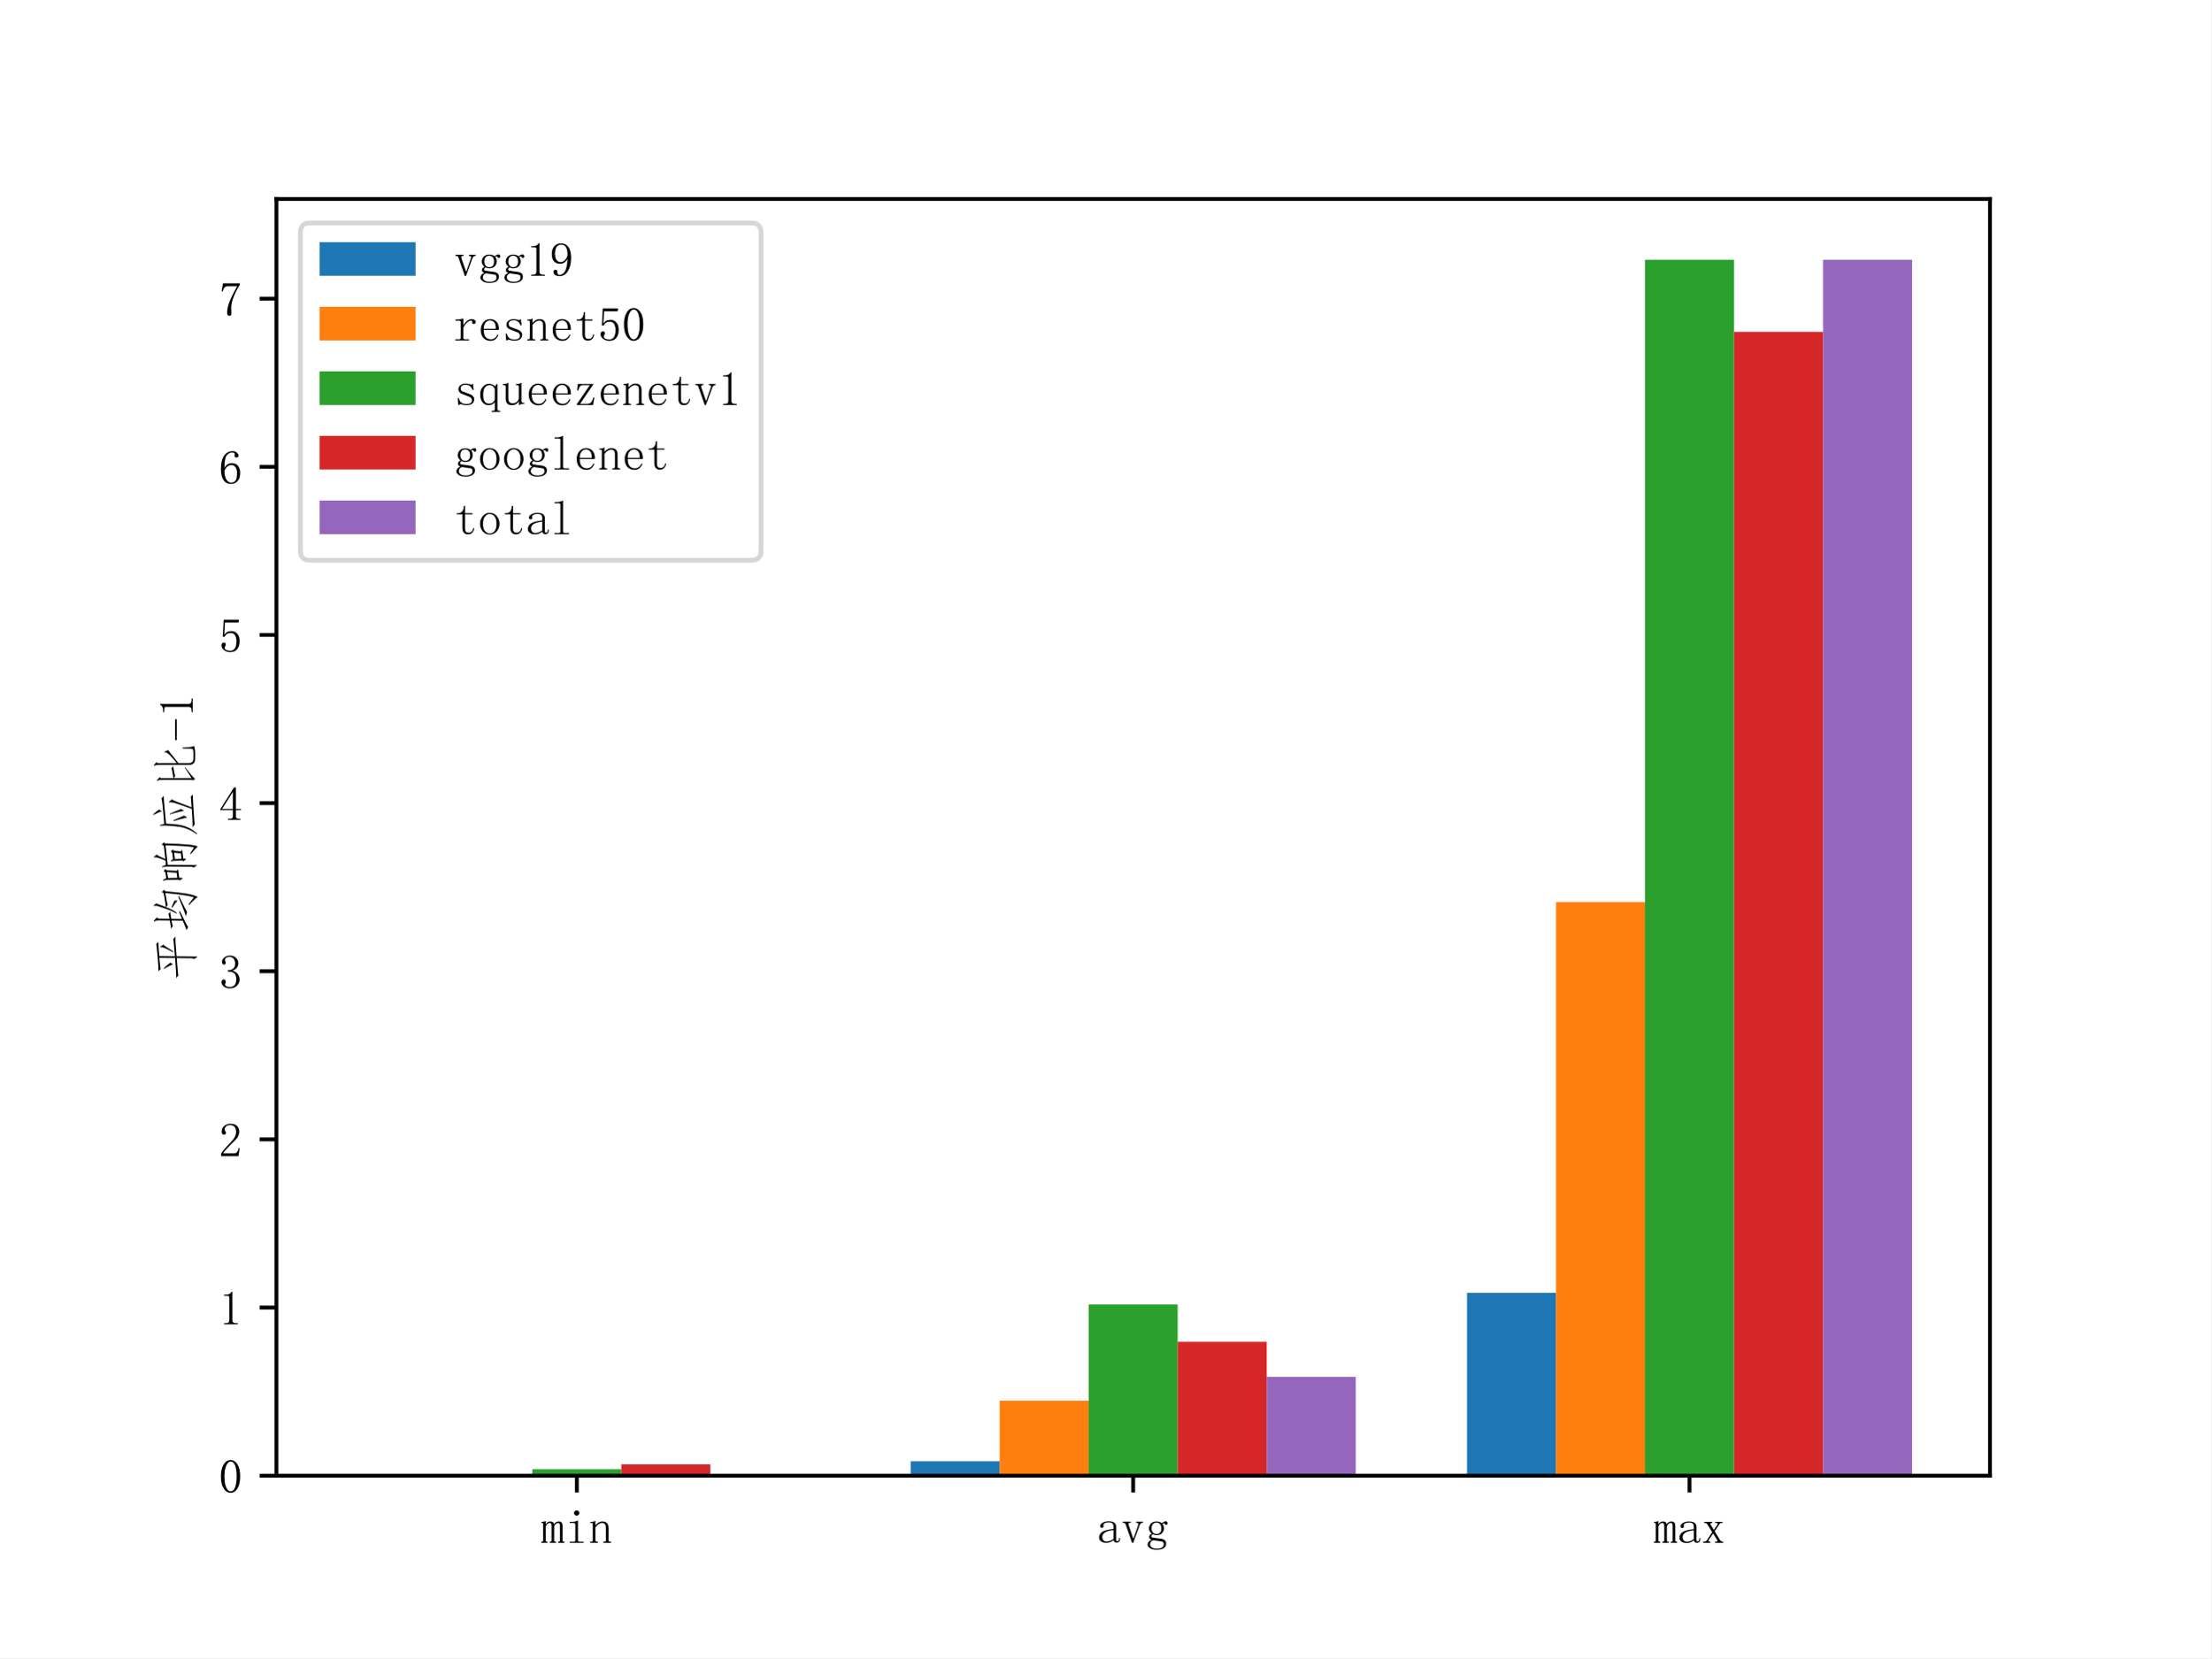
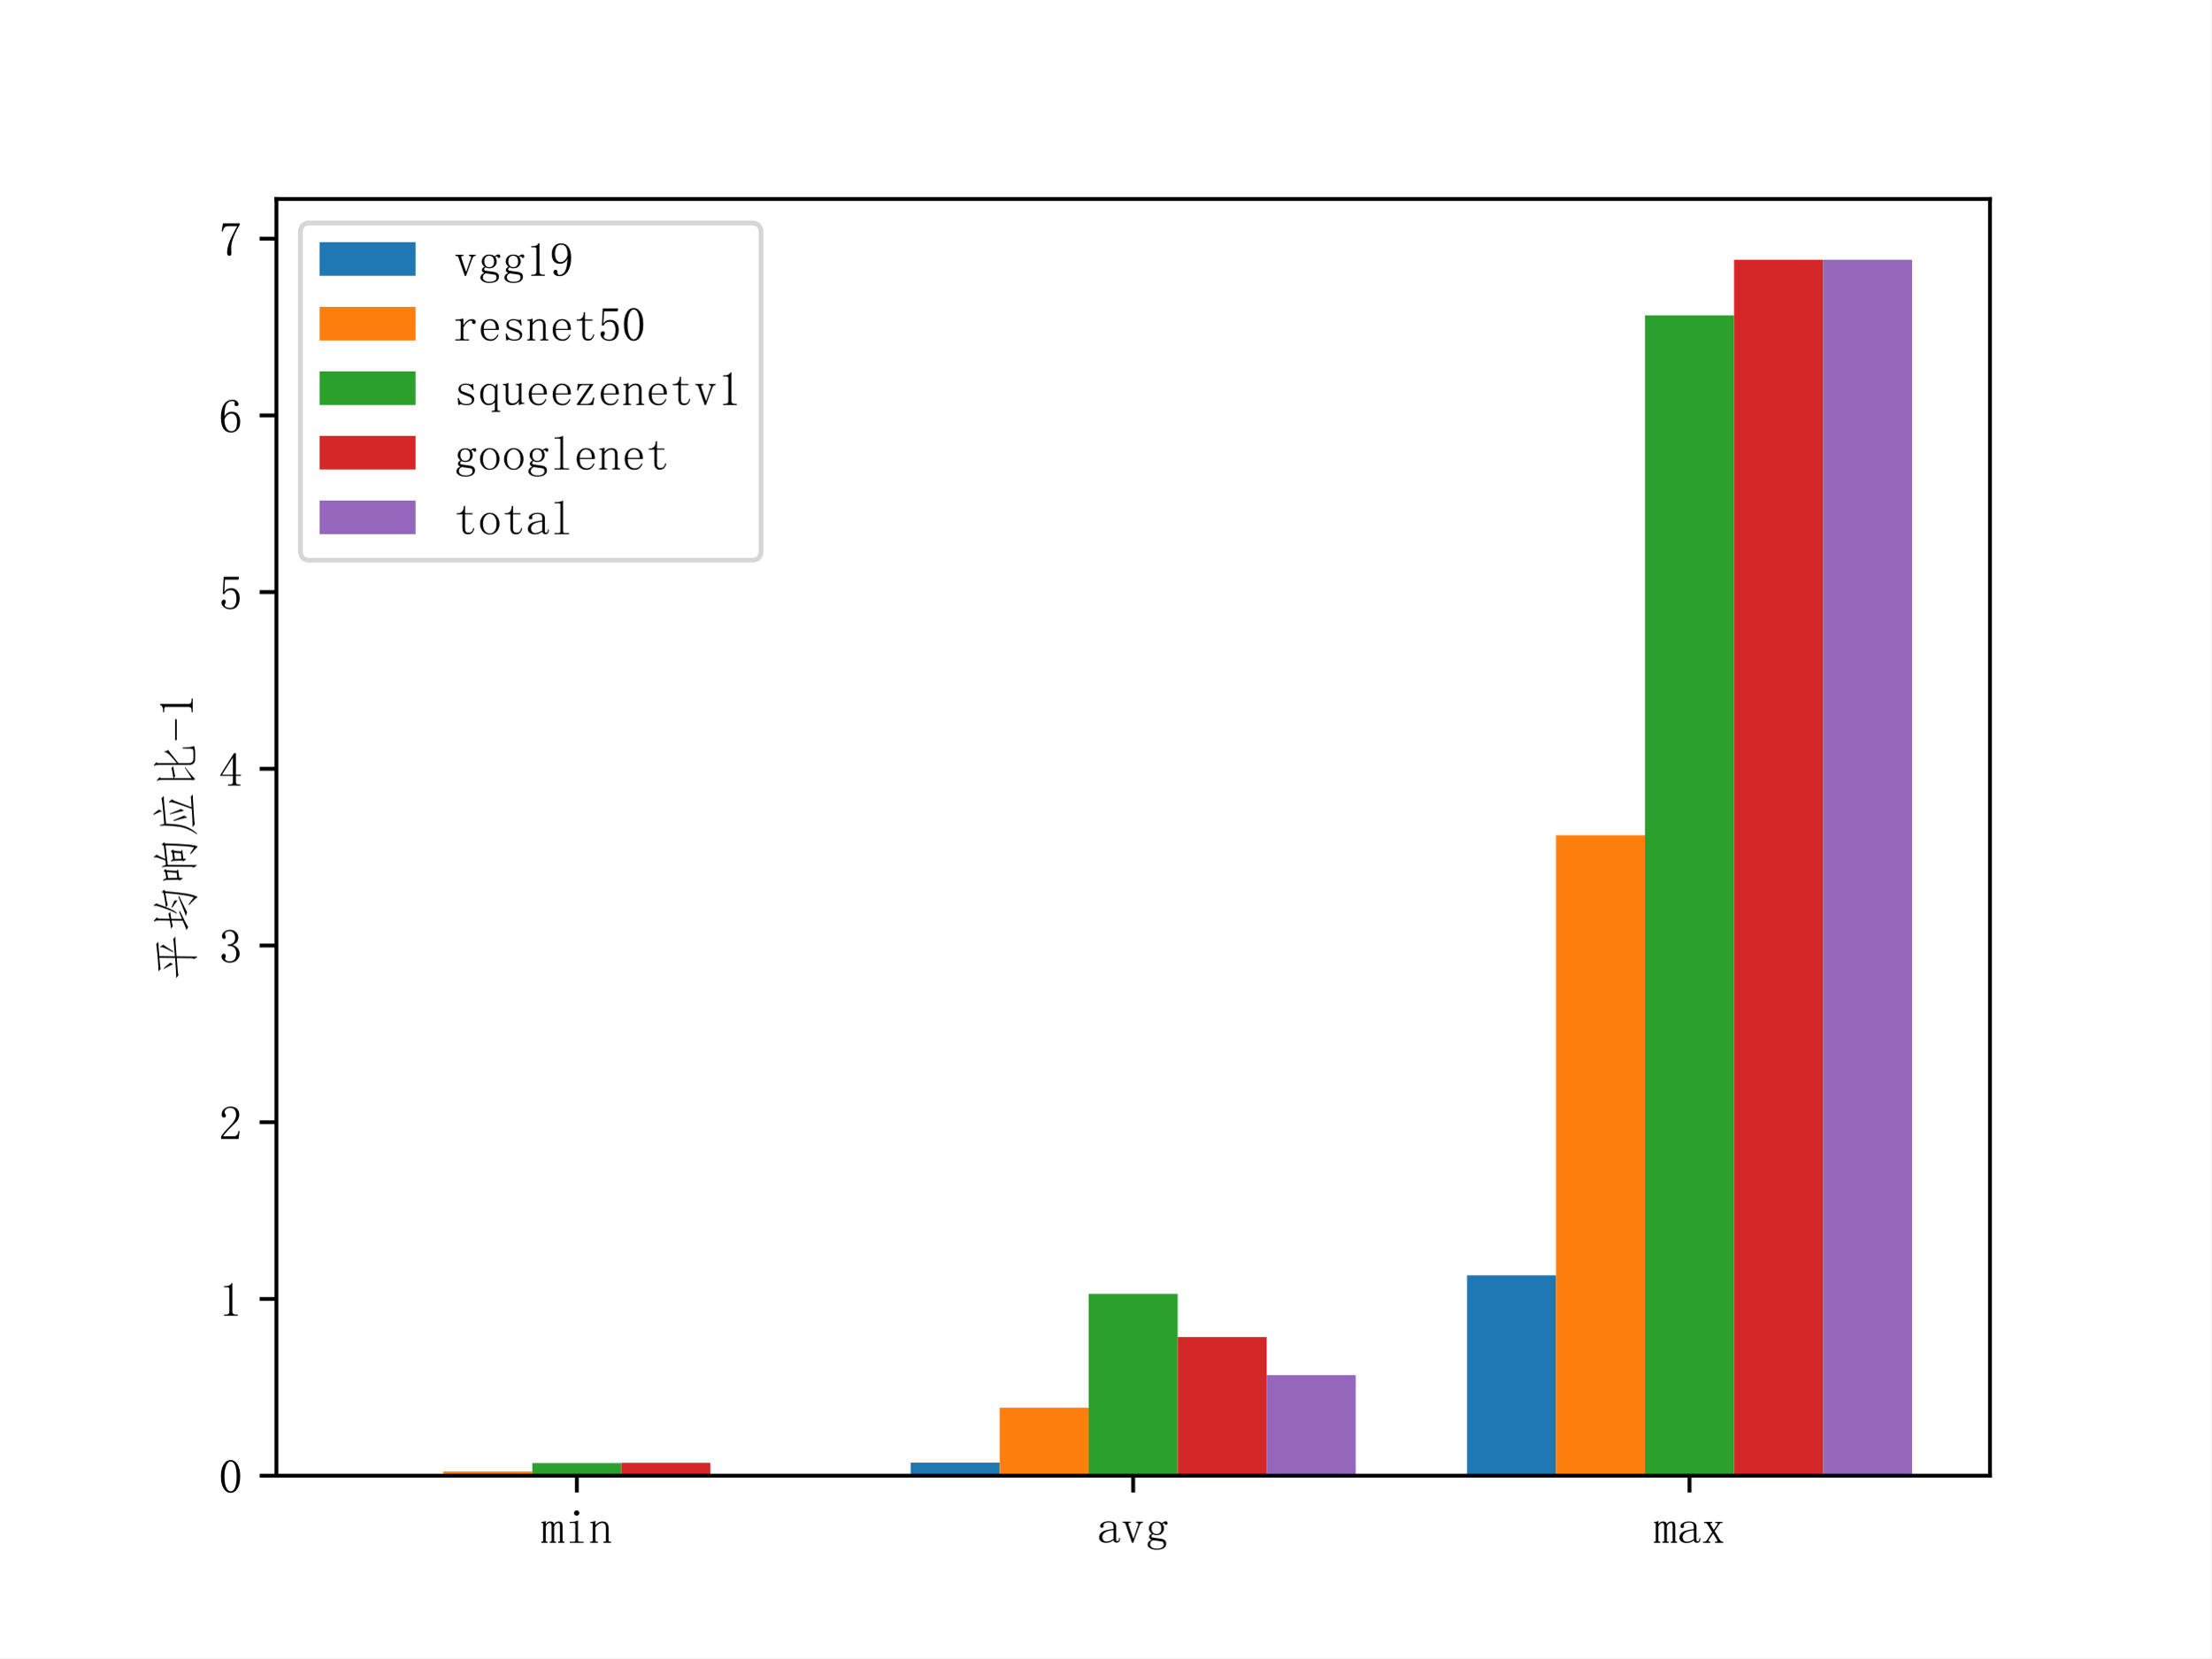
<svg xmlns="http://www.w3.org/2000/svg" xmlns:xlink="http://www.w3.org/1999/xlink" width="460.8pt" height="345.6pt" viewBox="0 0 460.8 345.6" version="1.1">
  <defs>
    <style type="text/css">*{stroke-linejoin: round; stroke-linecap: butt}</style>
  </defs>
  <g id="figure_1">
    <g id="patch_1">
      <path d="M 0 345.6  L 460.8 345.6  L 460.8 0  L 0 0  z " style="fill: #ffffff" />
    </g>
    <g id="axes_1">
      <g id="patch_2">
        <path d="M 57.6 307.584  L 414.72 307.584  L 414.72 41.472  L 57.6 41.472  z " style="fill: #ffffff" />
      </g>
      <g id="patch_3">
-         <path d="M 73.833 307.584  L 92.384 307.584  L 92.384 307.584  L 73.833 307.584  z " clip-path="url(#pb7e37847f2)" style="fill: #1f77b4" />
+         <path d="M 73.833 307.584  L 92.384 307.584  L 92.384 307.584  L 73.833 307.584  z " clip-path="url(#p6bea89e217)" style="fill: #1f77b4" />
      </g>
      <g id="patch_4">
-         <path d="M 189.781 307.584  L 208.332 307.584  L 208.332 304.57  L 189.781 304.57  z " clip-path="url(#pb7e37847f2)" style="fill: #1f77b4" />
+         <path d="M 189.781 307.584  L 208.332 307.584  L 208.332 304.864  L 189.781 304.864  z " clip-path="url(#p6bea89e217)" style="fill: #1f77b4" />
      </g>
      <g id="patch_5">
-         <path d="M 305.729 307.584  L 324.281 307.584  L 324.281 269.467  L 305.729 269.467  z " clip-path="url(#pb7e37847f2)" style="fill: #1f77b4" />
+         <path d="M 305.729 307.584  L 324.281 307.584  L 324.281 265.823  L 305.729 265.823  z " clip-path="url(#p6bea89e217)" style="fill: #1f77b4" />
      </g>
      <g id="patch_6">
-         <path d="M 92.384 307.584  L 110.936 307.584  L 110.936 307.584  L 92.384 307.584  z " clip-path="url(#pb7e37847f2)" style="fill: #ff7f0e" />
+         <path d="M 92.384 307.584  L 110.936 307.584  L 110.936 306.704  L 92.384 306.704  z " clip-path="url(#p6bea89e217)" style="fill: #ff7f0e" />
      </g>
      <g id="patch_7">
-         <path d="M 208.332 307.584  L 226.884 307.584  L 226.884 291.934  L 208.332 291.934  z " clip-path="url(#pb7e37847f2)" style="fill: #ff7f0e" />
+         <path d="M 208.332 307.584  L 226.884 307.584  L 226.884 293.402  L 208.332 293.402  z " clip-path="url(#p6bea89e217)" style="fill: #ff7f0e" />
      </g>
      <g id="patch_8">
-         <path d="M 324.281 307.584  L 342.832 307.584  L 342.832 188.036  L 324.281 188.036  z " clip-path="url(#pb7e37847f2)" style="fill: #ff7f0e" />
+         <path d="M 324.281 307.584  L 342.832 307.584  L 342.832 174.101  L 324.281 174.101  z " clip-path="url(#p6bea89e217)" style="fill: #ff7f0e" />
      </g>
      <g id="patch_9">
-         <path d="M 110.936 307.584  L 129.488 307.584  L 129.488 306.234  L 110.936 306.234  z " clip-path="url(#pb7e37847f2)" style="fill: #2ca02c" />
+         <path d="M 110.936 307.584  L 129.488 307.584  L 129.488 304.95  L 110.936 304.95  z " clip-path="url(#p6bea89e217)" style="fill: #2ca02c" />
      </g>
      <g id="patch_10">
-         <path d="M 226.884 307.584  L 245.436 307.584  L 245.436 271.899  L 226.884 271.899  z " clip-path="url(#pb7e37847f2)" style="fill: #2ca02c" />
+         <path d="M 226.884 307.584  L 245.436 307.584  L 245.436 269.699  L 226.884 269.699  z " clip-path="url(#p6bea89e217)" style="fill: #2ca02c" />
      </g>
      <g id="patch_11">
-         <path d="M 342.832 307.584  L 361.384 307.584  L 361.384 54.144  L 342.832 54.144  z " clip-path="url(#pb7e37847f2)" style="fill: #2ca02c" />
+         <path d="M 342.832 307.584  L 361.384 307.584  L 361.384 65.734  L 342.832 65.734  z " clip-path="url(#p6bea89e217)" style="fill: #2ca02c" />
      </g>
      <g id="patch_12">
-         <path d="M 129.488 307.584  L 148.039 307.584  L 148.039 305.204  L 129.488 305.204  z " clip-path="url(#pb7e37847f2)" style="fill: #d62728" />
+         <path d="M 129.488 307.584  L 148.039 307.584  L 148.039 304.903  L 129.488 304.903  z " clip-path="url(#p6bea89e217)" style="fill: #d62728" />
      </g>
      <g id="patch_13">
-         <path d="M 245.436 307.584  L 263.988 307.584  L 263.988 279.672  L 245.436 279.672  z " clip-path="url(#pb7e37847f2)" style="fill: #d62728" />
+         <path d="M 245.436 307.584  L 263.988 307.584  L 263.988 278.683  L 245.436 278.683  z " clip-path="url(#p6bea89e217)" style="fill: #d62728" />
      </g>
      <g id="patch_14">
-         <path d="M 361.384 307.584  L 379.936 307.584  L 379.936 69.171  L 361.384 69.171  z " clip-path="url(#pb7e37847f2)" style="fill: #d62728" />
+         <path d="M 361.384 307.584  L 379.936 307.584  L 379.936 54.144  L 361.384 54.144  z " clip-path="url(#p6bea89e217)" style="fill: #d62728" />
      </g>
      <g id="patch_15">
-         <path d="M 148.039 307.584  L 166.591 307.584  L 166.591 307.584  L 148.039 307.584  z " clip-path="url(#pb7e37847f2)" style="fill: #9467bd" />
+         <path d="M 148.039 307.584  L 166.591 307.584  L 166.591 307.584  L 148.039 307.584  z " clip-path="url(#p6bea89e217)" style="fill: #9467bd" />
      </g>
      <g id="patch_16">
-         <path d="M 263.988 307.584  L 282.539 307.584  L 282.539 286.986  L 263.988 286.986  z " clip-path="url(#pb7e37847f2)" style="fill: #9467bd" />
+         <path d="M 263.988 307.584  L 282.539 307.584  L 282.539 286.627  L 263.988 286.627  z " clip-path="url(#p6bea89e217)" style="fill: #9467bd" />
      </g>
      <g id="patch_17">
-         <path d="M 379.936 307.584  L 398.487 307.584  L 398.487 54.144  L 379.936 54.144  z " clip-path="url(#pb7e37847f2)" style="fill: #9467bd" />
+         <path d="M 379.936 307.584  L 398.487 307.584  L 398.487 54.144  L 379.936 54.144  z " clip-path="url(#p6bea89e217)" style="fill: #9467bd" />
      </g>
      <g id="matplotlib.axis_1">
        <g id="xtick_1">
          <g id="line2d_1">
            <defs>
-               <path id="m037abd3a7f" d="M 0 0  L 0 3.5  " style="stroke: #000000; stroke-width: 0.8" />
-             </defs>
-             <g>
-               <use xlink:href="#m037abd3a7f" x="120.212" y="307.584" style="stroke: #000000; stroke-width: 0.8" />
+               <path id="m8d8e698fc1" d="M 0 0  L 0 3.5  " style="stroke: #000000; stroke-width: 0.8" />
+             </defs>
+             <g>
+               <use xlink:href="#m8d8e698fc1" x="120.212" y="307.584" style="stroke: #000000; stroke-width: 0.8" />
            </g>
          </g>
          <g id="text_1">
            <g transform="translate(112.7119 321.5762)scale(0.1 -0.1)">
              <defs>
                <path id="FangSong-6d" d="M 150 2800  Q 275 2800 400 2825  Q 525 2850 600 2900  L 650 2900  L 650 2475  Q 775 2675 925 2762  Q 1075 2850 1250 2850  Q 1475 2850 1600 2762  Q 1725 2675 1750 2475  Q 1875 2675 2037 2762  Q 2200 2850 2375 2850  Q 2675 2850 2787 2675  Q 2900 2500 2900 2225  L 2900 325  Q 2900 225 2950 187  Q 3000 150 3100 150  L 3150 150  L 3150 0  L 2300 0  L 2300 150  L 2350 150  Q 2450 150 2500 187  Q 2550 225 2550 325  L 2550 2200  Q 2550 2475 2487 2562  Q 2425 2650 2300 2650  Q 2125 2650 1987 2525  Q 1850 2400 1775 2175  L 1775 325  Q 1775 225 1825 187  Q 1875 150 1975 150  L 2025 150  L 2025 0  L 1175 0  L 1175 150  L 1225 150  Q 1325 150 1375 187  Q 1425 225 1425 325  L 1425 2200  Q 1425 2425 1375 2537  Q 1325 2650 1175 2650  Q 1000 2650 862 2525  Q 725 2400 650 2150  L 650 325  Q 650 225 700 187  Q 750 150 850 150  L 900 150  L 900 0  L 50 0  L 50 150  L 100 150  Q 200 150 250 187  Q 300 225 300 325  L 300 2500  Q 300 2575 275 2612  Q 250 2650 175 2650  L 75 2650  L 75 2800  L 150 2800  z " transform="scale(0.015625)" />
                <path id="FangSong-69" d="M 1400 2425  Q 1400 2525 1350 2587  Q 1300 2650 1175 2650  L 650 2650  L 650 2800  L 900 2800  Q 1125 2800 1325 2837  Q 1525 2875 1700 2975  L 1750 2975  L 1750 350  Q 1750 250 1812 200  Q 1875 150 1975 150  L 2500 150  L 2500 0  L 650 0  L 650 150  L 1175 150  Q 1300 150 1350 200  Q 1400 250 1400 350  L 1400 2425  z M 1925 3975  Q 1925 3825 1825 3725  Q 1725 3625 1575 3625  Q 1425 3625 1325 3725  Q 1225 3825 1225 3975  Q 1225 4125 1325 4225  Q 1425 4325 1575 4325  Q 1725 4325 1825 4225  Q 1925 4125 1925 3975  z " transform="scale(0.015625)" />
                <path id="FangSong-6e" d="M 175 0  L 175 150  L 300 150  Q 425 150 475 200  Q 525 250 525 350  L 525 2500  Q 525 2575 500 2612  Q 475 2650 400 2650  L 200 2650  L 200 2800  L 375 2800  Q 500 2800 612 2825  Q 725 2850 825 2925  L 875 2925  L 875 2350  Q 1100 2600 1325 2725  Q 1550 2850 1800 2850  Q 2225 2850 2425 2625  Q 2625 2400 2625 1950  L 2625 350  Q 2625 250 2687 200  Q 2750 150 2850 150  L 2975 150  L 2975 0  L 1925 0  L 1925 150  L 2050 150  Q 2175 150 2225 200  Q 2275 250 2275 350  L 2275 2025  Q 2275 2325 2150 2487  Q 2025 2650 1775 2650  Q 1550 2650 1312 2500  Q 1075 2350 875 2075  L 875 350  Q 875 250 937 200  Q 1000 150 1100 150  L 1225 150  L 1225 0  L 175 0  z " transform="scale(0.015625)" />
              </defs>
              <use xlink:href="#FangSong-6d" />
              <use xlink:href="#FangSong-69" x="50" />
              <use xlink:href="#FangSong-6e" x="100" />
            </g>
          </g>
        </g>
        <g id="xtick_2">
          <g id="line2d_2">
            <g>
-               <use xlink:href="#m037abd3a7f" x="236.16" y="307.584" style="stroke: #000000; stroke-width: 0.8" />
+               <use xlink:href="#m8d8e698fc1" x="236.16" y="307.584" style="stroke: #000000; stroke-width: 0.8" />
            </g>
          </g>
          <g id="text_2">
            <g transform="translate(228.66 321.5371)scale(0.1 -0.1)">
              <defs>
                <path id="FangSong-61" d="M 1200 -25  Q 750 -25 500 187  Q 250 400 250 675  Q 250 1125 637 1412  Q 1025 1700 2175 1825  L 2175 2125  Q 2175 2375 2062 2537  Q 1950 2700 1550 2700  Q 1125 2700 950 2562  Q 775 2425 825 2275  Q 875 2175 825 2075  Q 775 1975 625 1975  Q 525 1975 462 2037  Q 400 2100 400 2225  Q 400 2450 725 2650  Q 1050 2850 1525 2850  Q 2025 2850 2275 2662  Q 2525 2475 2525 2125  L 2525 475  Q 2525 275 2562 237  Q 2600 200 2700 200  Q 2825 200 2875 312  Q 2925 425 2925 625  L 3050 625  Q 3050 275 2925 137  Q 2800 0 2600 0  Q 2425 0 2325 75  Q 2225 150 2175 325  Q 1925 150 1712 62  Q 1500 -25 1200 -25  z M 675 750  Q 675 525 812 337  Q 950 150 1250 150  Q 1475 150 1700 237  Q 1925 325 2175 500  L 2175 1675  Q 1325 1575 1000 1337  Q 675 1100 675 750  z " transform="scale(0.015625)" />
                <path id="FangSong-76" d="M 1600 -25  L 1450 -25  L 600 2425  Q 575 2525 500 2587  Q 425 2650 325 2650  L 200 2650  L 200 2800  L 1275 2800  L 1275 2650  L 1175 2650  Q 1025 2650 987 2575  Q 950 2500 1000 2325  L 1600 575  L 1650 575  L 2250 2300  Q 2325 2475 2262 2562  Q 2200 2650 2050 2650  L 2000 2650  L 2000 2800  L 2900 2800  L 2900 2650  L 2850 2650  Q 2700 2650 2612 2562  Q 2525 2475 2450 2300  L 1600 -25  z " transform="scale(0.015625)" />
                <path id="FangSong-67" d="M 850 1875  Q 850 1575 1025 1362  Q 1200 1150 1500 1150  Q 1825 1150 1987 1337  Q 2150 1525 2150 1875  Q 2150 2300 1962 2487  Q 1775 2675 1500 2675  Q 1225 2675 1037 2487  Q 850 2300 850 1875  z M 2075 525  Q 2450 475 2625 312  Q 2800 150 2800 -125  Q 2800 -500 2487 -725  Q 2175 -950 1500 -950  Q 975 -950 650 -737  Q 325 -525 325 -250  Q 325 -75 450 100  Q 575 275 850 375  Q 700 450 612 537  Q 525 625 525 750  Q 525 900 625 1012  Q 725 1125 875 1200  Q 725 1325 612 1500  Q 500 1675 500 1875  Q 500 2250 762 2537  Q 1025 2825 1500 2825  Q 1700 2825 1887 2775  Q 2075 2725 2200 2600  Q 2375 2725 2512 2787  Q 2650 2850 2750 2850  Q 2875 2850 2925 2762  Q 2975 2675 2975 2600  Q 2975 2500 2937 2437  Q 2900 2375 2800 2375  Q 2725 2375 2675 2412  Q 2625 2450 2600 2525  Q 2575 2600 2487 2587  Q 2400 2575 2300 2500  Q 2400 2400 2450 2225  Q 2500 2050 2500 1875  Q 2500 1575 2262 1287  Q 2025 1000 1500 1000  Q 1350 1000 1225 1037  Q 1100 1075 1025 1125  Q 925 1075 875 1000  Q 825 925 825 875  Q 825 775 875 725  Q 925 675 1025 675  Q 1350 625 1612 587  Q 1875 550 2075 525  z M 1050 325  Q 825 225 737 87  Q 650 -50 650 -250  Q 650 -450 875 -625  Q 1100 -800 1550 -800  Q 1975 -800 2225 -662  Q 2475 -525 2475 -250  Q 2475 -75 2412 25  Q 2350 125 2225 150  Q 1975 200 1675 237  Q 1375 275 1050 325  z " transform="scale(0.015625)" />
              </defs>
              <use xlink:href="#FangSong-61" />
              <use xlink:href="#FangSong-76" x="50" />
              <use xlink:href="#FangSong-67" x="100" />
            </g>
          </g>
        </g>
        <g id="xtick_3">
          <g id="line2d_3">
            <g>
-               <use xlink:href="#m037abd3a7f" x="352.108" y="307.584" style="stroke: #000000; stroke-width: 0.8" />
+               <use xlink:href="#m8d8e698fc1" x="352.108" y="307.584" style="stroke: #000000; stroke-width: 0.8" />
            </g>
          </g>
          <g id="text_3">
            <g transform="translate(344.6081 321.5762)scale(0.1 -0.1)">
              <defs>
                <path id="FangSong-78" d="M 1650 1725  L 2100 2400  Q 2175 2500 2162 2575  Q 2150 2650 1975 2650  L 1825 2650  L 1825 2800  L 2800 2800  L 2800 2650  L 2675 2650  Q 2625 2650 2550 2637  Q 2475 2625 2425 2550  L 1750 1550  L 2450 400  Q 2525 275 2637 212  Q 2750 150 2800 150  L 2900 150  L 2900 0  L 1800 0  L 1800 150  L 1950 150  Q 2100 150 2112 225  Q 2125 300 2075 400  L 1550 1250  L 950 375  Q 925 250 962 200  Q 1000 150 1100 150  L 1175 150  L 1175 0  L 200 0  L 200 150  L 350 150  Q 450 150 575 225  Q 700 300 775 450  L 1425 1425  L 775 2475  Q 750 2525 675 2587  Q 600 2650 475 2650  L 350 2650  L 350 2800  L 1425 2800  L 1425 2650  L 1350 2650  Q 1225 2650 1200 2575  Q 1175 2500 1225 2400  L 1650 1725  z " transform="scale(0.015625)" />
              </defs>
              <use xlink:href="#FangSong-6d" />
              <use xlink:href="#FangSong-61" x="50" />
              <use xlink:href="#FangSong-78" x="100" />
            </g>
          </g>
        </g>
      </g>
      <g id="matplotlib.axis_2">
        <g id="ytick_1">
          <g id="line2d_4">
            <defs>
-               <path id="m20fbd1ed4d" d="M 0 0  L -3.5 0  " style="stroke: #000000; stroke-width: 0.8" />
-             </defs>
-             <g>
-               <use xlink:href="#m20fbd1ed4d" x="57.6" y="307.584" style="stroke: #000000; stroke-width: 0.8" />
+               <path id="mf6e0e2949a" d="M 0 0  L -3.5 0  " style="stroke: #000000; stroke-width: 0.8" />
+             </defs>
+             <g>
+               <use xlink:href="#mf6e0e2949a" x="57.6" y="307.584" style="stroke: #000000; stroke-width: 0.8" />
            </g>
          </g>
          <g id="text_4">
            <g transform="translate(45.6 311.0801)scale(0.1 -0.1)">
              <defs>
                <path id="FangSong-30" d="M 1575 4125  Q 1225 4125 987 3587  Q 750 3050 750 2150  Q 750 1200 987 675  Q 1225 150 1575 150  Q 1950 150 2162 675  Q 2375 1200 2375 2150  Q 2375 3050 2175 3587  Q 1975 4125 1575 4125  z M 1575 -50  Q 1025 -50 650 525  Q 275 1100 275 2150  Q 275 3125 637 3725  Q 1000 4325 1575 4325  Q 2125 4325 2487 3750  Q 2850 3175 2850 2150  Q 2850 1125 2487 537  Q 2125 -50 1575 -50  z " transform="scale(0.015625)" />
              </defs>
              <use xlink:href="#FangSong-30" />
            </g>
          </g>
        </g>
        <g id="ytick_2">
          <g id="line2d_5">
            <g>
-               <use xlink:href="#m20fbd1ed4d" x="57.6" y="272.535" style="stroke: #000000; stroke-width: 0.8" />
+               <use xlink:href="#mf6e0e2949a" x="57.6" y="270.749" style="stroke: #000000; stroke-width: 0.8" />
            </g>
          </g>
          <g id="text_5">
-             <g transform="translate(45.6 276.0314)scale(0.1 -0.1)">
+             <g transform="translate(45.6 274.2448)scale(0.1 -0.1)">
              <defs>
                <path id="FangSong-31" d="M 1800 4350  L 1800 550  Q 1800 350 1925 250  Q 2050 150 2275 150  L 2525 150  L 2525 0  L 700 0  L 700 150  L 925 150  Q 1175 150 1287 250  Q 1400 350 1400 550  L 1400 3575  Q 1400 3675 1337 3737  Q 1275 3800 1150 3800  L 700 3800  L 700 3950  L 925 3950  Q 1225 3950 1412 4050  Q 1600 4150 1700 4350  L 1800 4350  z " transform="scale(0.015625)" />
              </defs>
              <use xlink:href="#FangSong-31" />
            </g>
          </g>
        </g>
        <g id="ytick_3">
          <g id="line2d_6">
            <g>
-               <use xlink:href="#m20fbd1ed4d" x="57.6" y="237.487" style="stroke: #000000; stroke-width: 0.8" />
+               <use xlink:href="#mf6e0e2949a" x="57.6" y="233.913" style="stroke: #000000; stroke-width: 0.8" />
            </g>
          </g>
          <g id="text_6">
-             <g transform="translate(45.6 240.9827)scale(0.1 -0.1)">
+             <g transform="translate(45.6 237.4094)scale(0.1 -0.1)">
              <defs>
                <path id="FangSong-32" d="M 2300 3225  Q 2300 3675 2100 3912  Q 1900 4150 1500 4150  Q 1200 4150 987 3987  Q 775 3825 775 3575  Q 775 3425 862 3325  Q 950 3225 950 3125  Q 950 3000 887 2937  Q 825 2875 700 2875  Q 550 2875 462 2962  Q 375 3050 375 3250  Q 375 3775 750 4050  Q 1125 4325 1550 4325  Q 2150 4325 2437 4025  Q 2725 3725 2725 3275  Q 2725 2975 2587 2675  Q 2450 2375 2150 2100  Q 1425 1400 1037 962  Q 650 525 575 375  L 2050 375  Q 2275 375 2425 550  Q 2575 725 2625 1075  L 2775 1075  L 2625 0  L 300 0  L 300 325  Q 425 550 712 900  Q 1000 1250 1475 1725  Q 1900 2150 2100 2525  Q 2300 2900 2300 3225  z " transform="scale(0.015625)" />
              </defs>
              <use xlink:href="#FangSong-32" />
            </g>
          </g>
        </g>
        <g id="ytick_4">
          <g id="line2d_7">
            <g>
-               <use xlink:href="#m20fbd1ed4d" x="57.6" y="202.438" style="stroke: #000000; stroke-width: 0.8" />
+               <use xlink:href="#mf6e0e2949a" x="57.6" y="197.078" style="stroke: #000000; stroke-width: 0.8" />
            </g>
          </g>
          <g id="text_7">
-             <g transform="translate(45.6 205.934)scale(0.1 -0.1)">
+             <g transform="translate(45.6 200.5741)scale(0.1 -0.1)">
              <defs>
                <path id="FangSong-33" d="M 2775 1150  Q 2775 675 2425 312  Q 2075 -50 1450 -50  Q 1000 -50 675 200  Q 350 450 350 775  Q 350 925 450 1037  Q 550 1150 650 1150  Q 800 1150 862 1037  Q 925 925 925 850  Q 925 725 875 637  Q 825 550 825 475  Q 825 325 1012 225  Q 1200 125 1425 125  Q 1875 125 2100 387  Q 2325 650 2325 1200  Q 2325 1650 2087 1925  Q 1850 2200 1200 2200  L 1200 2375  Q 1700 2375 1937 2612  Q 2175 2850 2175 3275  Q 2175 3625 1987 3887  Q 1800 4150 1400 4150  Q 1225 4150 1025 4062  Q 825 3975 825 3775  Q 825 3575 875 3525  Q 925 3475 925 3400  Q 925 3275 875 3200  Q 825 3125 700 3125  Q 600 3125 512 3200  Q 425 3275 425 3475  Q 425 3850 750 4087  Q 1075 4325 1500 4325  Q 2000 4325 2300 4012  Q 2600 3700 2600 3350  Q 2600 2975 2412 2712  Q 2225 2450 1825 2325  Q 2375 2125 2575 1800  Q 2775 1475 2775 1150  z " transform="scale(0.015625)" />
              </defs>
              <use xlink:href="#FangSong-33" />
            </g>
          </g>
        </g>
        <g id="ytick_5">
          <g id="line2d_8">
            <g>
-               <use xlink:href="#m20fbd1ed4d" x="57.6" y="167.389" style="stroke: #000000; stroke-width: 0.8" />
+               <use xlink:href="#mf6e0e2949a" x="57.6" y="160.243" style="stroke: #000000; stroke-width: 0.8" />
            </g>
          </g>
          <g id="text_8">
-             <g transform="translate(45.6 170.8853)scale(0.1 -0.1)">
+             <g transform="translate(45.6 163.7387)scale(0.1 -0.1)">
              <defs>
                <path id="FangSong-34" d="M 2275 475  Q 2275 300 2375 225  Q 2475 150 2650 150  L 2875 150  L 2875 0  L 1225 0  L 1225 150  L 1500 150  Q 1700 150 1787 225  Q 1875 300 1875 475  L 1875 1300  L 200 1300  L 200 1425  L 2025 4325  L 2275 4325  L 2275 1450  L 2950 1450  L 2950 1300  L 2275 1300  L 2275 475  z M 1850 3700  L 425 1450  L 1875 1450  L 1875 3700  L 1850 3700  z " transform="scale(0.015625)" />
              </defs>
              <use xlink:href="#FangSong-34" />
            </g>
          </g>
        </g>
        <g id="ytick_6">
          <g id="line2d_9">
            <g>
-               <use xlink:href="#m20fbd1ed4d" x="57.6" y="132.34" style="stroke: #000000; stroke-width: 0.8" />
+               <use xlink:href="#mf6e0e2949a" x="57.6" y="123.407" style="stroke: #000000; stroke-width: 0.8" />
            </g>
          </g>
          <g id="text_9">
-             <g transform="translate(45.6 135.8365)scale(0.1 -0.1)">
+             <g transform="translate(45.6 126.9034)scale(0.1 -0.1)">
              <defs>
                <path id="FangSong-35" d="M 1700 2750  Q 2175 2750 2475 2387  Q 2775 2025 2775 1425  Q 2775 750 2462 350  Q 2150 -50 1500 -50  Q 1050 -50 700 212  Q 350 475 350 850  Q 350 1000 437 1112  Q 525 1225 675 1225  Q 825 1225 875 1125  Q 925 1025 925 950  Q 925 800 850 712  Q 775 625 775 525  Q 775 325 1012 225  Q 1250 125 1525 125  Q 1925 125 2137 450  Q 2350 775 2350 1375  Q 2350 1875 2162 2187  Q 1975 2500 1600 2500  Q 1325 2500 1125 2400  Q 925 2300 750 1975  L 525 2000  L 650 4275  L 2700 4275  L 2625 3900  L 825 3900  L 725 2250  Q 975 2600 1212 2675  Q 1450 2750 1700 2750  z " transform="scale(0.015625)" />
              </defs>
              <use xlink:href="#FangSong-35" />
            </g>
          </g>
        </g>
        <g id="ytick_7">
          <g id="line2d_10">
            <g>
-               <use xlink:href="#m20fbd1ed4d" x="57.6" y="97.292" style="stroke: #000000; stroke-width: 0.8" />
+               <use xlink:href="#mf6e0e2949a" x="57.6" y="86.572" style="stroke: #000000; stroke-width: 0.8" />
            </g>
          </g>
          <g id="text_10">
-             <g transform="translate(45.6 100.7878)scale(0.1 -0.1)">
+             <g transform="translate(45.6 90.06804)scale(0.1 -0.1)">
              <defs>
                <path id="FangSong-36" d="M 750 1700  Q 750 950 1012 537  Q 1275 125 1650 125  Q 2025 125 2225 400  Q 2425 675 2425 1425  Q 2425 1925 2212 2200  Q 2000 2475 1700 2475  Q 1425 2475 1187 2312  Q 950 2150 750 1700  z M 1725 2725  Q 2325 2725 2587 2325  Q 2850 1925 2850 1425  Q 2850 675 2487 312  Q 2125 -50 1650 -50  Q 975 -50 625 462  Q 275 975 275 1950  Q 275 3100 700 3712  Q 1125 4325 1850 4325  Q 2200 4325 2412 4125  Q 2625 3925 2625 3775  Q 2625 3625 2562 3550  Q 2500 3475 2350 3475  Q 2225 3475 2162 3537  Q 2100 3600 2100 3725  Q 2100 3775 2112 3825  Q 2125 3875 2125 3925  Q 2125 4025 2050 4087  Q 1975 4150 1775 4150  Q 1350 4150 1050 3762  Q 750 3375 750 2075  Q 900 2400 1162 2562  Q 1425 2725 1725 2725  z " transform="scale(0.015625)" />
              </defs>
              <use xlink:href="#FangSong-36" />
            </g>
          </g>
        </g>
        <g id="ytick_8">
          <g id="line2d_11">
            <g>
-               <use xlink:href="#m20fbd1ed4d" x="57.6" y="62.243" style="stroke: #000000; stroke-width: 0.8" />
+               <use xlink:href="#mf6e0e2949a" x="57.6" y="49.737" style="stroke: #000000; stroke-width: 0.8" />
            </g>
          </g>
          <g id="text_11">
-             <g transform="translate(45.6 65.73912)scale(0.1 -0.1)">
+             <g transform="translate(45.6 53.2327)scale(0.1 -0.1)">
              <defs>
                <path id="FangSong-37" d="M 2800 4100  Q 2275 3250 1962 2437  Q 1650 1625 1650 1025  Q 1650 925 1662 737  Q 1675 550 1675 300  Q 1675 100 1612 25  Q 1550 -50 1400 -50  Q 1275 -50 1187 37  Q 1100 125 1100 350  Q 1100 825 1312 1525  Q 1525 2225 2450 3900  L 1200 3900  Q 925 3900 762 3725  Q 600 3550 525 3200  L 375 3225  L 550 4275  L 2800 4275  L 2800 4100  z " transform="scale(0.015625)" />
              </defs>
              <use xlink:href="#FangSong-37" />
            </g>
          </g>
        </g>
        <g id="text_12">
          <g transform="translate(40.15469 204.528)rotate(-90)scale(0.1 -0.1)">
            <defs>
              <path id="FangSong-5e73" d="M 3125 4450  Q 1775 4325 1625 4275  L 1350 4575  Q 1825 4550 3375 4687  Q 4925 4825 4950 4875  L 5250 4575  Q 4650 4575 3350 4450  L 3325 2375  Q 5600 2550 5625 2600  L 5975 2300  Q 5550 2350 3325 2150  L 3300 -100  Q 3325 -675 3225 -625  L 2950 -125  Q 3100 -100 3075 400  L 3100 2125  Q 850 1975 800 1900  L 425 2200  Q 825 2175 3100 2350  L 3125 4450  z M 4900 3900  Q 4850 3950 4587 3525  Q 4325 3100 3975 2575  L 3875 2625  Q 4200 3225 4412 3687  Q 4625 4150 4500 4300  L 4575 4350  L 4900 3900  z M 2475 3000  Q 2425 2875 2275 2625  Q 1975 3275 1650 3850  L 1700 3900  Q 2100 3475 2475 3000  z " transform="scale(0.015625)" />
              <path id="FangSong-5747" d="M 4800 -150  Q 4950 300 5075 1075  Q 5200 1850 5375 3650  Q 3950 3425 3800 3325  L 3475 3550  Q 3225 2800 2725 2100  L 2650 2175  Q 3025 2875 3200 3375  Q 3375 3875 3562 4437  Q 3750 5000 3625 5175  L 3700 5225  L 4025 4800  Q 3950 4850 3850 4550  Q 3750 4225 3700 4100  Q 3650 3975 3500 3575  Q 3950 3625 5375 3875  L 5475 4125  L 5800 3825  L 5600 3625  Q 5450 1750 5287 812  Q 5125 -125 4850 -675  Q 4500 -175 3775 475  L 3825 575  L 4800 -150  z M 1925 3075  Q 2475 3200 2550 3250  L 2875 3000  Q 2525 2975 1925 2850  L 1900 1425  L 2900 1825  L 2950 1700  Q 925 725 825 600  L 425 850  Q 725 900 1675 1325  L 1700 2825  Q 1050 2700 950 2650  L 625 2900  Q 875 2900 1700 3050  L 1725 4300  Q 1750 4875 1575 5125  L 1650 5200  L 2125 4775  Q 1925 4700 1950 4225  L 1925 3075  z M 2275 925  Q 2650 975 4900 1925  L 4975 1825  Q 2950 850 2825 750  L 2275 925  z M 3475 2825  Q 4075 2575 4350 2450  Q 4375 2200 4350 2025  Q 4000 2350 3425 2725  L 3475 2825  z " transform="scale(0.015625)" />
              <path id="FangSong-54cd" d="M 2700 -200  Q 2725 -650 2625 -525  L 2375 -125  Q 2500 50 2475 350  L 2500 3200  Q 2500 3625 2425 4100  L 2500 4125  L 2725 3575  L 3300 3625  Q 3550 4225 3675 4637  Q 3800 5050 3700 5150  L 3775 5200  L 4125 4750  Q 4050 4800 3900 4512  Q 3750 4225 3500 3650  L 5275 3850  L 5425 4125  L 5725 3850  L 5575 3650  Q 5500 -175 5175 -675  Q 4800 -275 4175 250  L 4225 350  L 5050 -175  Q 5275 525 5325 3625  L 2725 3325  L 2700 -200  z M 725 3250  Q 725 3575 625 3925  L 725 3975  L 950 3525  L 1750 3650  L 1875 3875  L 2175 3650  L 2000 3450  L 1925 2175  L 2125 1950  L 1000 1800  Q 1025 1275 900 1350  L 650 1750  Q 775 1850 750 2150  L 725 3250  z M 3550 1250  Q 3575 950 3500 875  L 3225 1200  Q 3300 1350 3300 1525  L 3275 2325  Q 3275 2700 3200 2875  L 3275 2925  L 3500 2625  L 4350 2725  L 4500 2925  L 4775 2675  L 4600 2475  L 4525 1575  L 4750 1400  L 3550 1250  z M 975 3275  L 1000 2050  L 1675 2150  L 1775 3425  L 975 3275  z M 4350 2475  L 3500 2375  L 3525 1500  L 4275 1575  L 4350 2475  z " transform="scale(0.015625)" />
              <path id="FangSong-5e94" d="M 1625 4400  L 1800 3800  Q 5075 4050 5200 4175  L 5525 3850  Q 5200 3900 1825 3550  Q 1775 2450 1675 1825  Q 1575 1200 1312 612  Q 1050 25 500 -600  L 425 -525  Q 850 50 1100 675  Q 1350 1300 1425 1862  Q 1500 2425 1550 3150  Q 1600 3875 1550 4375  L 1625 4400  z M 4725 3175  L 5100 2725  Q 5000 2800 4750 2112  Q 4500 1425 4000 150  Q 5425 225 5400 275  L 5725 0  Q 5425 0 3687 -112  Q 1950 -225 1725 -275  L 1350 25  Q 2150 0 3800 125  Q 4300 1500 4525 2200  Q 4750 2900 4650 3125  L 4725 3175  z M 2900 1150  Q 2800 975 2650 725  Q 2450 1625 2175 2550  L 2275 2575  Q 2600 1850 2900 1150  z M 3775 1550  Q 3675 1350 3525 1150  Q 3475 1600 3075 3050  L 3150 3075  Q 3475 2300 3775 1550  z M 3500 4100  Q 3275 4675 3000 5225  L 3075 5275  Q 3375 4900 3700 4525  Q 3600 4325 3500 4100  z " transform="scale(0.015625)" />
              <path id="FangSong-6bd4" d="M 3500 2125  Q 3925 2425 4487 2975  Q 5050 3525 4950 3750  L 5025 3775  L 5250 3225  Q 5175 3250 4875 3000  Q 4575 2750 4287 2525  Q 4000 2300 3500 1900  L 3500 575  Q 3475 -100 4150 -100  L 4800 -100  Q 5275 -100 5375 12  Q 5475 125 5450 1350  L 5575 1350  Q 5600 825 5637 412  Q 5675 0 5800 -175  Q 5375 -325 4800 -325  L 4150 -325  Q 3225 -350 3275 550  L 3275 4300  Q 3275 4875 3150 5150  L 3200 5200  L 3625 4850  Q 3475 4825 3500 4250  L 3500 2125  z M 1500 2575  Q 1900 2625 2337 2712  Q 2775 2800 2800 2850  L 3075 2600  Q 2875 2575 2350 2475  Q 1825 2375 1775 2325  L 1500 2525  L 1500 150  L 2925 1075  L 2975 1025  Q 1550 -75 1375 -350  L 1200 0  Q 1275 75 1275 350  L 1275 3925  Q 1275 4475 1150 4750  L 1200 4800  L 1625 4400  Q 1475 4375 1500 3925  L 1500 2575  z " transform="scale(0.015625)" />
              <path id="FangSong-2d" d="M 175 2125  L 175 2350  L 2950 2350  L 2950 2125  L 175 2125  z " transform="scale(0.015625)" />
            </defs>
            <use xlink:href="#FangSong-5e73" />
            <use xlink:href="#FangSong-5747" x="100" />
            <use xlink:href="#FangSong-54cd" x="200" />
            <use xlink:href="#FangSong-5e94" x="300" />
            <use xlink:href="#FangSong-6bd4" x="400" />
            <use xlink:href="#FangSong-2d" x="500" />
            <use xlink:href="#FangSong-31" x="550" />
          </g>
        </g>
      </g>
      <g id="patch_18">
        <path d="M 57.6 307.584  L 57.6 41.472  " style="fill: none; stroke: #000000; stroke-width: 0.8; stroke-linejoin: miter; stroke-linecap: square" />
      </g>
      <g id="patch_19">
        <path d="M 414.72 307.584  L 414.72 41.472  " style="fill: none; stroke: #000000; stroke-width: 0.8; stroke-linejoin: miter; stroke-linecap: square" />
      </g>
      <g id="patch_20">
        <path d="M 57.6 307.584  L 414.72 307.584  " style="fill: none; stroke: #000000; stroke-width: 0.8; stroke-linejoin: miter; stroke-linecap: square" />
      </g>
      <g id="patch_21">
        <path d="M 57.6 41.472  L 414.72 41.472  " style="fill: none; stroke: #000000; stroke-width: 0.8; stroke-linejoin: miter; stroke-linecap: square" />
      </g>
      <g id="legend_1">
        <g id="patch_22">
          <path d="M 64.6 116.777  L 156.6 116.777  Q 158.6 116.777 158.6 114.777  L 158.6 48.472  Q 158.6 46.472 156.6 46.472  L 64.6 46.472  Q 62.6 46.472 62.6 48.472  L 62.6 114.777  Q 62.6 116.777 64.6 116.777  z " style="fill: #ffffff; opacity: 0.8; stroke: #cccccc; stroke-linejoin: miter" />
        </g>
        <g id="patch_23">
          <path d="M 66.6 57.472  L 86.6 57.472  L 86.6 50.472  L 66.6 50.472  z " style="fill: #1f77b4" />
        </g>
        <g id="text_13">
          <g transform="translate(94.6 57.472)scale(0.1 -0.1)">
            <defs>
              <path id="FangSong-39" d="M 675 2950  Q 675 2400 887 2112  Q 1100 1825 1425 1825  Q 1800 1825 2075 2175  Q 2350 2525 2350 2825  Q 2350 3425 2150 3787  Q 1950 4150 1500 4150  Q 1075 4150 875 3812  Q 675 3475 675 2950  z M 1350 1600  Q 850 1600 550 1912  Q 250 2225 250 2925  Q 250 3525 575 3925  Q 900 4325 1500 4325  Q 2125 4325 2475 3825  Q 2825 3325 2825 2375  Q 2825 1325 2412 637  Q 2000 -50 1275 -50  Q 950 -50 712 100  Q 475 250 475 500  Q 475 600 537 700  Q 600 800 750 800  Q 900 800 950 687  Q 1000 575 1000 425  Q 1000 325 1025 262  Q 1050 200 1075 175  Q 1100 150 1162 137  Q 1225 125 1300 125  Q 1750 125 2025 625  Q 2300 1125 2350 2300  Q 2225 2000 1975 1800  Q 1725 1600 1350 1600  z " transform="scale(0.015625)" />
            </defs>
            <use xlink:href="#FangSong-76" />
            <use xlink:href="#FangSong-67" x="50" />
            <use xlink:href="#FangSong-67" x="100" />
            <use xlink:href="#FangSong-31" x="150" />
            <use xlink:href="#FangSong-39" x="200" />
          </g>
        </g>
        <g id="patch_24">
          <path d="M 66.6 70.956  L 86.6 70.956  L 86.6 63.956  L 66.6 63.956  z " style="fill: #ff7f0e" />
        </g>
        <g id="text_14">
          <g transform="translate(94.6 70.95637)scale(0.1 -0.1)">
            <defs>
              <path id="FangSong-72" d="M 1250 2025  Q 1500 2425 1787 2637  Q 2075 2850 2375 2850  Q 2625 2850 2762 2737  Q 2900 2625 2900 2475  Q 2900 2350 2837 2275  Q 2775 2200 2650 2200  Q 2525 2200 2462 2275  Q 2400 2350 2425 2475  Q 2425 2550 2400 2600  Q 2375 2650 2250 2650  Q 2050 2650 1762 2400  Q 1475 2150 1250 1700  L 1250 350  Q 1250 250 1312 200  Q 1375 150 1475 150  L 2025 150  L 2025 0  L 175 0  L 175 150  L 675 150  Q 800 150 850 200  Q 900 250 900 350  L 900 2425  Q 900 2525 850 2587  Q 800 2650 675 2650  L 200 2650  L 200 2800  L 400 2800  Q 575 2800 812 2837  Q 1050 2875 1175 2925  L 1250 2925  L 1250 2025  z " transform="scale(0.015625)" />
              <path id="FangSong-65" d="M 2375 1550  Q 2400 2100 2187 2387  Q 1975 2675 1625 2675  Q 1250 2675 1012 2375  Q 775 2075 775 1550  L 2375 1550  z M 775 1400  Q 775 725 1037 437  Q 1300 150 1725 150  Q 2050 150 2275 337  Q 2500 525 2600 800  L 2725 750  Q 2650 475 2387 212  Q 2125 -50 1675 -50  Q 1100 -50 737 325  Q 375 700 375 1400  Q 375 2025 737 2437  Q 1100 2850 1625 2850  Q 2100 2850 2450 2525  Q 2800 2200 2800 1400  L 775 1400  z " transform="scale(0.015625)" />
              <path id="FangSong-73" d="M 600 2075  Q 600 2450 887 2650  Q 1175 2850 1575 2850  Q 1800 2850 2000 2787  Q 2200 2725 2275 2725  Q 2350 2725 2400 2750  Q 2450 2775 2525 2850  L 2625 2025  L 2475 2000  Q 2375 2325 2137 2512  Q 1900 2700 1600 2700  Q 1275 2700 1087 2575  Q 900 2450 900 2225  Q 900 2025 987 1912  Q 1075 1800 1300 1750  Q 1475 1675 1737 1587  Q 2000 1500 2225 1400  Q 2425 1300 2562 1137  Q 2700 975 2700 775  Q 2700 400 2437 187  Q 2175 -25 1675 -25  Q 1350 -25 1187 37  Q 1025 100 925 100  Q 850 100 762 62  Q 675 25 575 -25  L 500 900  L 650 925  Q 725 525 975 325  Q 1225 125 1675 125  Q 2025 125 2212 250  Q 2400 375 2400 625  Q 2400 800 2300 912  Q 2200 1025 2100 1075  Q 1850 1175 1550 1287  Q 1250 1400 1025 1500  Q 800 1600 700 1750  Q 600 1900 600 2075  z " transform="scale(0.015625)" />
              <path id="FangSong-74" d="M 1475 800  Q 1475 450 1600 325  Q 1725 200 1975 200  Q 2225 200 2375 362  Q 2525 525 2575 825  L 2700 775  Q 2650 425 2437 200  Q 2225 -25 1875 -25  Q 1500 -25 1312 200  Q 1125 425 1125 900  L 1125 2650  L 375 2650  L 375 2800  L 575 2800  Q 875 2800 1062 2987  Q 1250 3175 1300 3575  L 1325 3775  L 1475 3775  L 1475 2800  L 2475 2800  L 2475 2650  L 1475 2650  L 1475 800  z " transform="scale(0.015625)" />
            </defs>
            <use xlink:href="#FangSong-72" />
            <use xlink:href="#FangSong-65" x="50" />
            <use xlink:href="#FangSong-73" x="100" />
            <use xlink:href="#FangSong-6e" x="150" />
            <use xlink:href="#FangSong-65" x="200" />
            <use xlink:href="#FangSong-74" x="250" />
            <use xlink:href="#FangSong-35" x="300" />
            <use xlink:href="#FangSong-30" x="350" />
          </g>
        </g>
        <g id="patch_25">
          <path d="M 66.6 84.402  L 86.6 84.402  L 86.6 77.402  L 66.6 77.402  z " style="fill: #2ca02c" />
        </g>
        <g id="text_15">
          <g transform="translate(94.6 84.40169)scale(0.1 -0.1)">
            <defs>
              <path id="FangSong-71" d="M 2250 2150  Q 2150 2375 1975 2512  Q 1800 2650 1550 2650  Q 1200 2650 950 2350  Q 700 2050 700 1325  Q 700 700 912 437  Q 1125 175 1450 175  Q 1725 175 1937 300  Q 2150 425 2250 725  L 2250 2150  z M 2600 -550  Q 2600 -675 2662 -725  Q 2725 -775 2825 -775  L 2975 -775  L 2975 -925  L 1825 -925  L 1825 -775  L 2025 -775  Q 2150 -775 2200 -725  Q 2250 -675 2250 -550  L 2250 375  Q 2100 175 1887 75  Q 1675 -25 1375 -25  Q 950 -25 625 337  Q 300 700 300 1400  Q 300 2075 675 2450  Q 1050 2825 1475 2825  Q 1750 2825 1937 2725  Q 2125 2625 2275 2475  L 2500 2800  L 2600 2800  L 2600 -550  z " transform="scale(0.015625)" />
              <path id="FangSong-75" d="M 1425 225  Q 1725 225 1937 375  Q 2150 525 2250 850  L 2250 2425  Q 2250 2525 2200 2587  Q 2150 2650 2025 2650  L 1875 2650  L 1875 2800  L 2025 2800  Q 2175 2800 2300 2825  Q 2425 2850 2550 2950  L 2600 2950  L 2600 500  Q 2600 400 2662 350  Q 2725 300 2825 300  L 2975 300  L 2975 150  L 2825 150  Q 2700 150 2575 112  Q 2450 75 2300 0  L 2250 0  L 2250 525  Q 2125 250 1875 112  Q 1625 -25 1300 -25  Q 900 -25 700 200  Q 500 425 500 925  L 500 2425  Q 500 2525 450 2587  Q 400 2650 275 2650  L 125 2650  L 125 2800  L 275 2800  Q 425 2800 550 2825  Q 675 2850 800 2950  L 850 2950  L 850 875  Q 850 525 1000 375  Q 1150 225 1425 225  z " transform="scale(0.015625)" />
              <path id="FangSong-7a" d="M 2725 975  L 2550 0  L 400 0  L 400 125  L 2125 2650  L 1200 2650  Q 975 2650 825 2487  Q 675 2325 575 1925  L 425 1950  L 525 2800  L 2575 2800  L 2575 2725  L 825 150  L 1775 150  Q 2100 150 2287 350  Q 2475 550 2575 1000  L 2725 975  z " transform="scale(0.015625)" />
            </defs>
            <use xlink:href="#FangSong-73" />
            <use xlink:href="#FangSong-71" x="50" />
            <use xlink:href="#FangSong-75" x="100" />
            <use xlink:href="#FangSong-65" x="150" />
            <use xlink:href="#FangSong-65" x="200" />
            <use xlink:href="#FangSong-7a" x="250" />
            <use xlink:href="#FangSong-65" x="300" />
            <use xlink:href="#FangSong-6e" x="350" />
            <use xlink:href="#FangSong-65" x="400" />
            <use xlink:href="#FangSong-74" x="450" />
            <use xlink:href="#FangSong-76" x="500" />
            <use xlink:href="#FangSong-31" x="550" />
          </g>
        </g>
        <g id="patch_26">
          <path d="M 66.6 97.847  L 86.6 97.847  L 86.6 90.847  L 66.6 90.847  z " style="fill: #d62728" />
        </g>
        <g id="text_16">
          <g transform="translate(94.6 97.847)scale(0.1 -0.1)">
            <defs>
              <path id="FangSong-6f" d="M 2875 1400  Q 2875 775 2500 362  Q 2125 -50 1575 -50  Q 1000 -50 637 375  Q 275 800 275 1400  Q 275 1950 637 2400  Q 1000 2850 1575 2850  Q 2175 2850 2525 2400  Q 2875 1950 2875 1400  z M 675 1375  Q 675 725 937 412  Q 1200 100 1575 100  Q 2000 100 2237 437  Q 2475 775 2475 1375  Q 2475 2025 2212 2362  Q 1950 2700 1575 2700  Q 1225 2700 950 2362  Q 675 2025 675 1375  z " transform="scale(0.015625)" />
              <path id="FangSong-6c" d="M 900 4275  Q 1125 4275 1325 4325  Q 1525 4375 1700 4475  L 1750 4475  L 1750 350  Q 1750 250 1812 200  Q 1875 150 1975 150  L 2550 150  L 2550 0  L 600 0  L 600 150  L 1175 150  Q 1300 150 1350 200  Q 1400 250 1400 350  L 1400 3925  Q 1400 4025 1350 4075  Q 1300 4125 1175 4125  L 625 4125  L 625 4275  L 900 4275  z " transform="scale(0.015625)" />
            </defs>
            <use xlink:href="#FangSong-67" />
            <use xlink:href="#FangSong-6f" x="50" />
            <use xlink:href="#FangSong-6f" x="100" />
            <use xlink:href="#FangSong-67" x="150" />
            <use xlink:href="#FangSong-6c" x="200" />
            <use xlink:href="#FangSong-65" x="250" />
            <use xlink:href="#FangSong-6e" x="300" />
            <use xlink:href="#FangSong-65" x="350" />
            <use xlink:href="#FangSong-74" x="400" />
          </g>
        </g>
        <g id="patch_27">
          <path d="M 66.6 111.331  L 86.6 111.331  L 86.6 104.331  L 66.6 104.331  z " style="fill: #9467bd" />
        </g>
        <g id="text_17">
          <g transform="translate(94.6 111.3314)scale(0.1 -0.1)">
            <use xlink:href="#FangSong-74" />
            <use xlink:href="#FangSong-6f" x="50" />
            <use xlink:href="#FangSong-74" x="100" />
            <use xlink:href="#FangSong-61" x="150" />
            <use xlink:href="#FangSong-6c" x="200" />
          </g>
        </g>
      </g>
    </g>
  </g>
  <defs>
-     <clipPath id="pb7e37847f2">
+     <clipPath id="p6bea89e217">
      <rect x="57.6" y="41.472" width="357.12" height="266.112" />
    </clipPath>
  </defs>
</svg>
